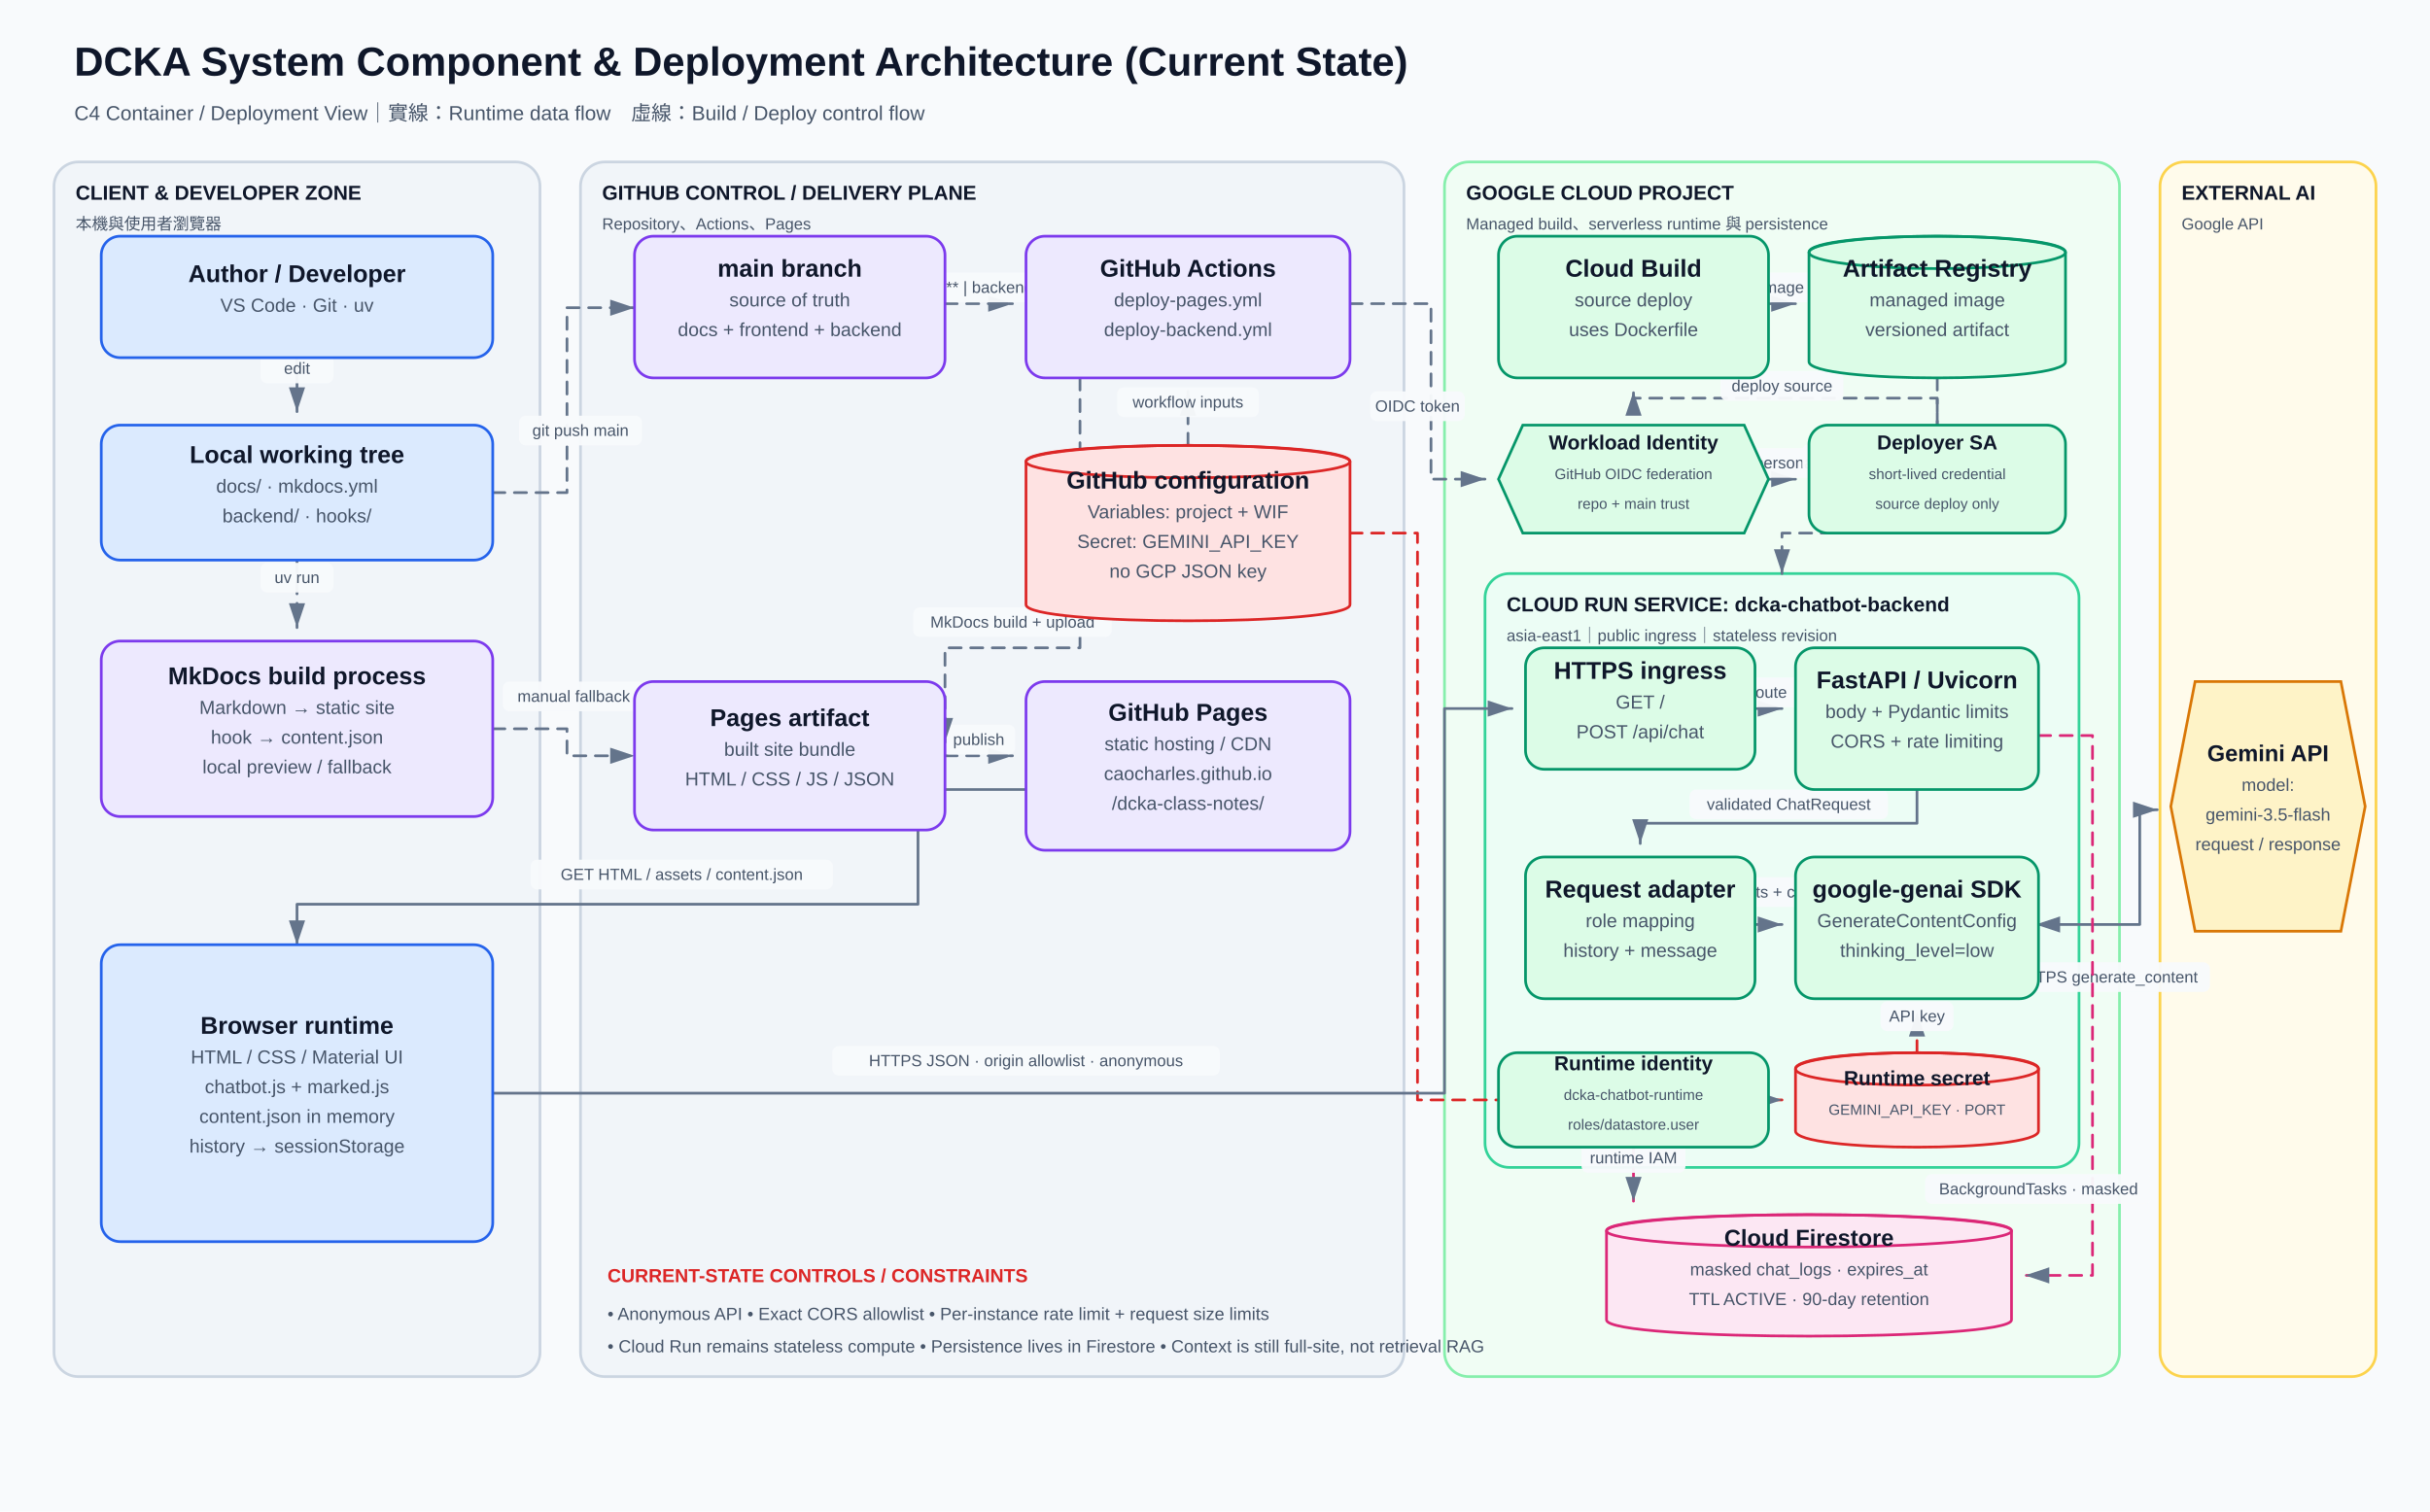
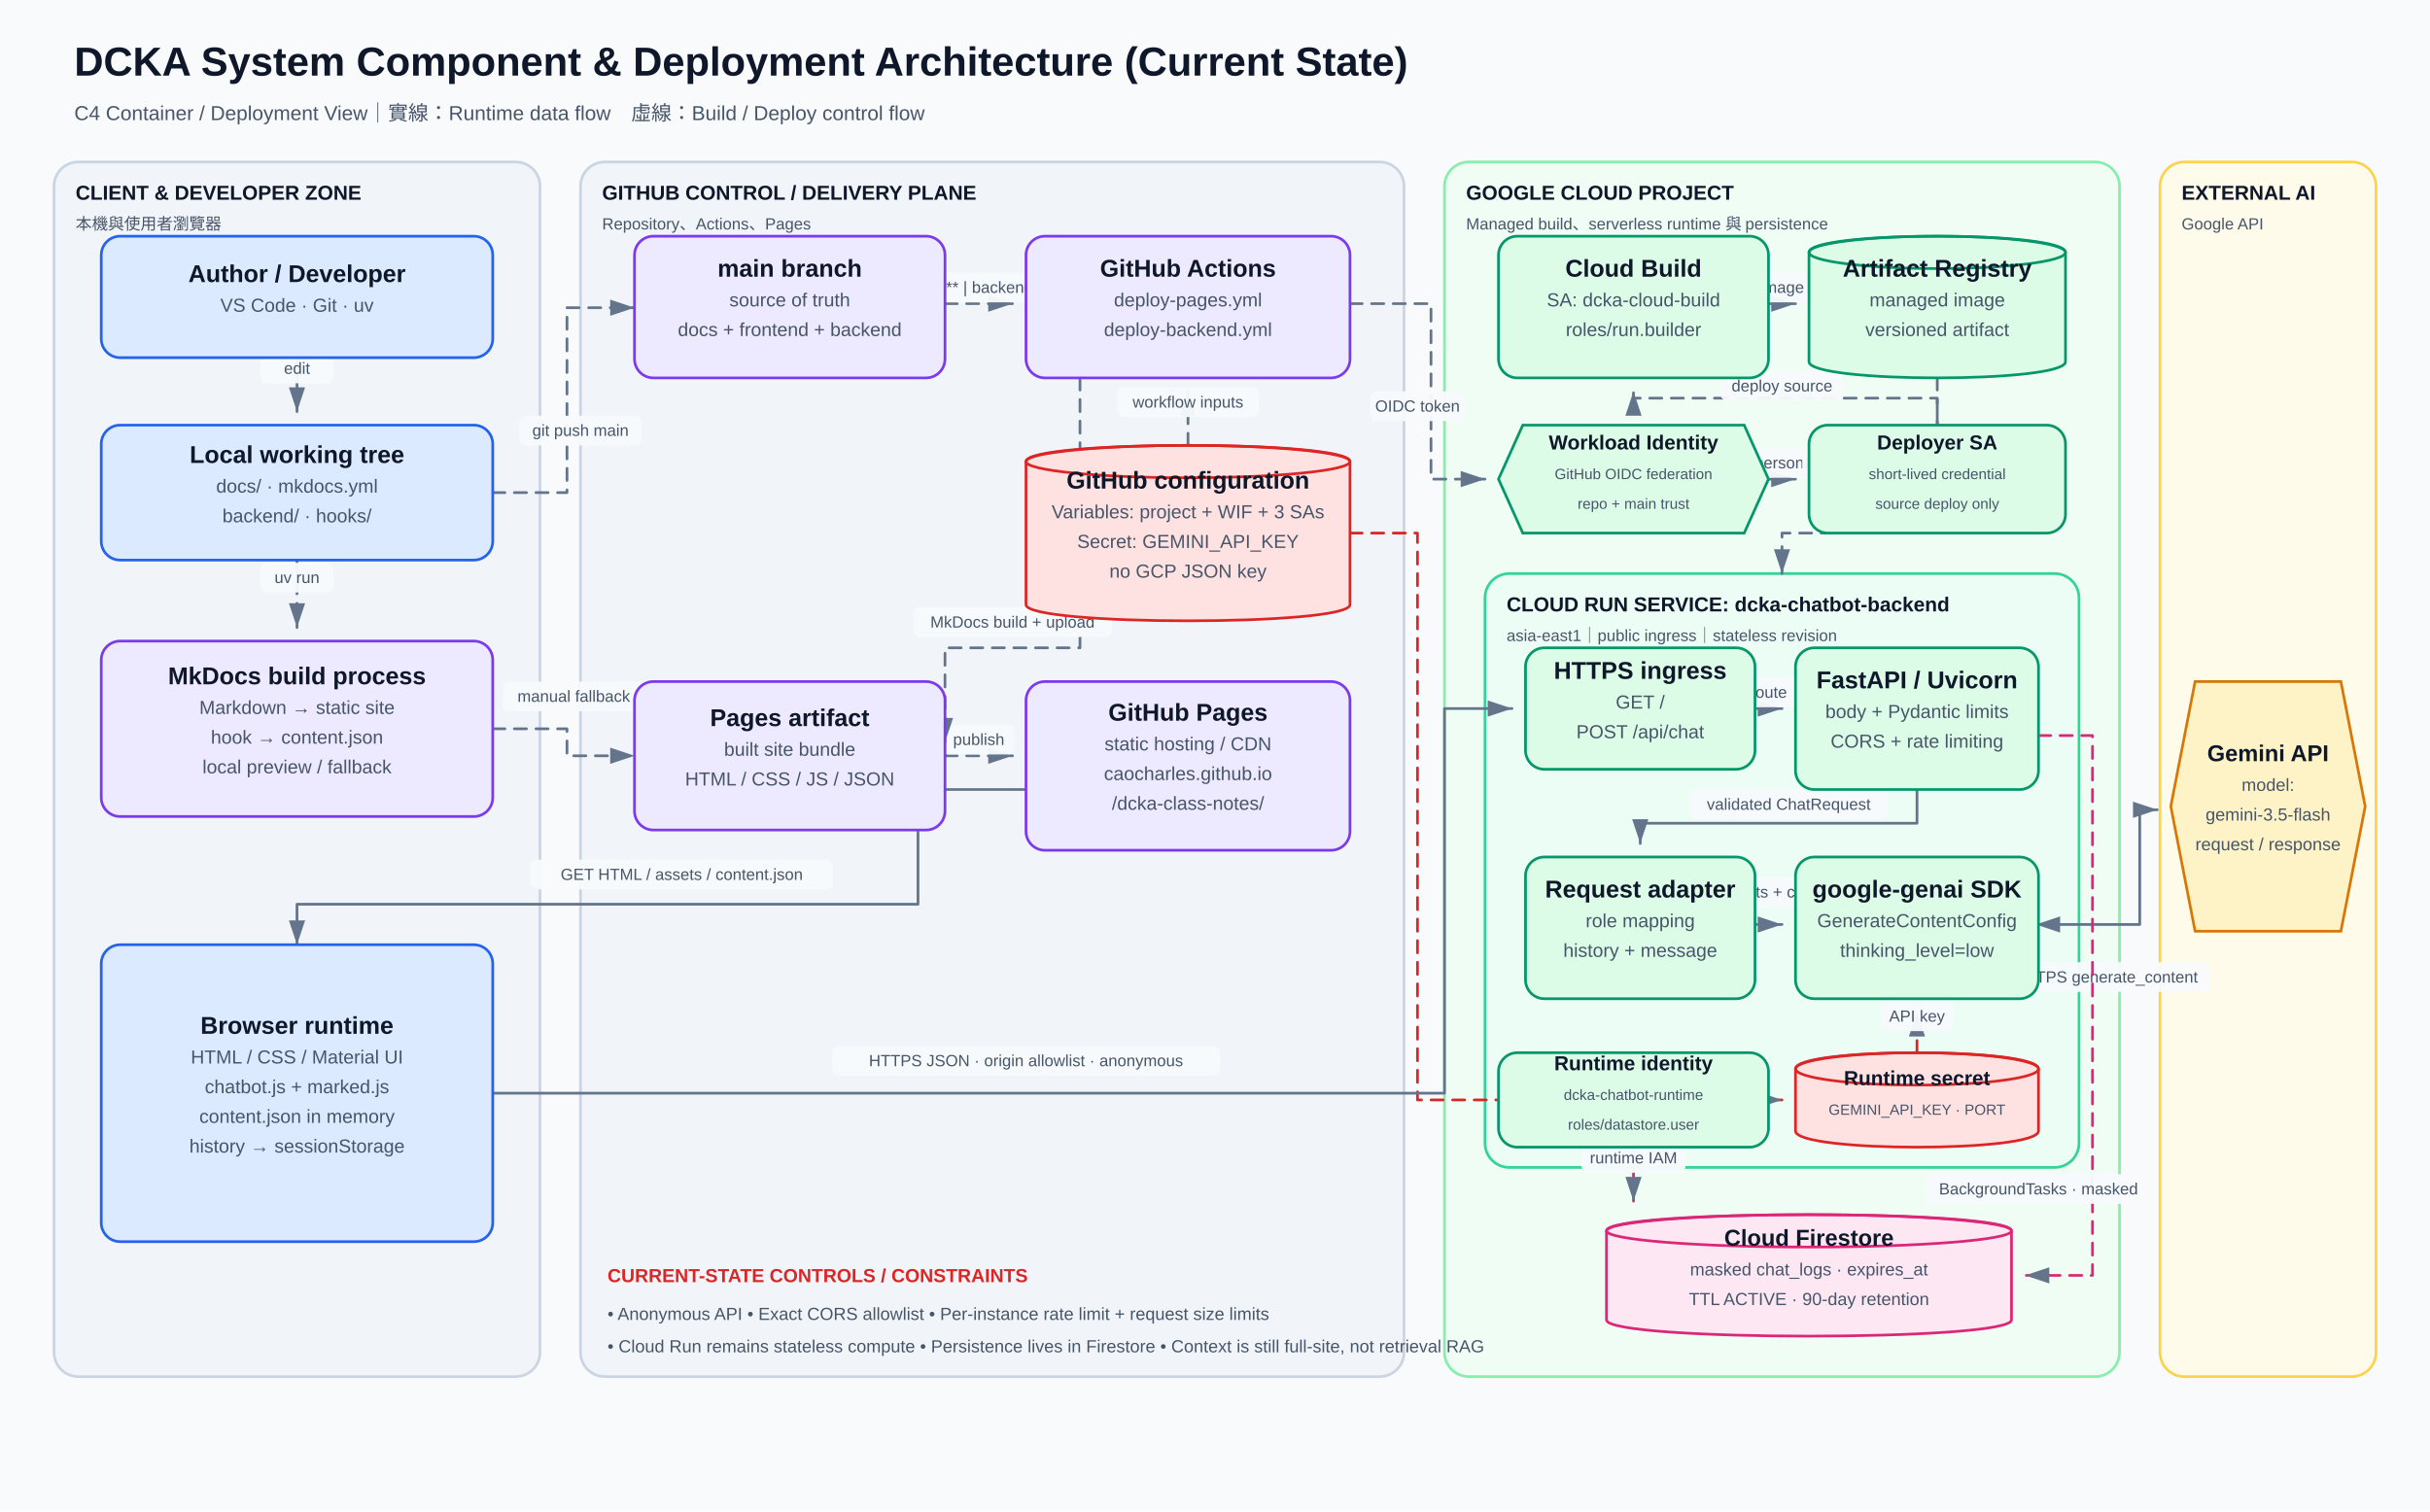
<svg xmlns="http://www.w3.org/2000/svg" width="1800" height="1120" viewBox="0 0 1800 1120">
  <defs>
    <marker id="arrow" markerWidth="10" markerHeight="10" refX="9" refY="3" orient="auto">
      <path d="M0,0 L0,6 L9,3 z" fill="#64748B" />
    </marker>
    <marker id="arrow-start" markerWidth="10" markerHeight="10" refX="1" refY="3" orient="auto">
      <path d="M9,0 L9,6 L0,3 z" fill="#64748B" />
    </marker>
  </defs>
  <rect width="1800" height="1120" fill="#F8FAFC" />
  <text x="55" y="56" font-family="Arial, PingFang TC, Microsoft JhengHei, sans-serif" font-size="30" font-weight="700" fill="#0F172A" text-anchor="start">DCKA System Component &amp; Deployment Architecture (Current State)</text>
  <text x="55" y="89" font-family="Arial, PingFang TC, Microsoft JhengHei, sans-serif" font-size="15" font-weight="400" fill="#475569" text-anchor="start">C4 Container / Deployment View｜實線：Runtime data flow　虛線：Build / Deploy control flow</text>
  <rect x="40" y="120" width="360" height="900" rx="18" fill="#F1F5F9" stroke="#CBD5E1" stroke-width="2" />
  <text x="56" y="148" font-family="Arial, PingFang TC, Microsoft JhengHei, sans-serif" font-size="15" font-weight="700" fill="#0F172A" text-anchor="start">CLIENT &amp; DEVELOPER ZONE</text>
  <text x="56" y="170" font-family="Arial, PingFang TC, Microsoft JhengHei, sans-serif" font-size="12" font-weight="400" fill="#475569" text-anchor="start">本機與使用者瀏覽器</text>
  <rect x="430" y="120" width="610" height="900" rx="18" fill="#F1F5F9" stroke="#CBD5E1" stroke-width="2" />
  <text x="446" y="148" font-family="Arial, PingFang TC, Microsoft JhengHei, sans-serif" font-size="15" font-weight="700" fill="#0F172A" text-anchor="start">GITHUB CONTROL / DELIVERY PLANE</text>
  <text x="446" y="170" font-family="Arial, PingFang TC, Microsoft JhengHei, sans-serif" font-size="12" font-weight="400" fill="#475569" text-anchor="start">Repository、Actions、Pages</text>
  <rect x="1070" y="120" width="500" height="900" rx="18" fill="#F0FDF4" stroke="#86EFAC" stroke-width="2" />
  <text x="1086" y="148" font-family="Arial, PingFang TC, Microsoft JhengHei, sans-serif" font-size="15" font-weight="700" fill="#0F172A" text-anchor="start">GOOGLE CLOUD PROJECT</text>
  <text x="1086" y="170" font-family="Arial, PingFang TC, Microsoft JhengHei, sans-serif" font-size="12" font-weight="400" fill="#475569" text-anchor="start">Managed build、serverless runtime 與 persistence</text>
  <rect x="1600" y="120" width="160" height="900" rx="18" fill="#FFFBEB" stroke="#FCD34D" stroke-width="2" />
  <text x="1616" y="148" font-family="Arial, PingFang TC, Microsoft JhengHei, sans-serif" font-size="15" font-weight="700" fill="#0F172A" text-anchor="start">EXTERNAL AI</text>
  <text x="1616" y="170" font-family="Arial, PingFang TC, Microsoft JhengHei, sans-serif" font-size="12" font-weight="400" fill="#475569" text-anchor="start">Google API</text>
  <rect x="1100" y="425" width="440" height="440" rx="18" fill="#ECFDF5" stroke="#34D399" stroke-width="2" />
  <text x="1116" y="453" font-family="Arial, PingFang TC, Microsoft JhengHei, sans-serif" font-size="15" font-weight="700" fill="#0F172A" text-anchor="start">CLOUD RUN SERVICE: dcka-chatbot-backend</text>
  <text x="1116" y="475" font-family="Arial, PingFang TC, Microsoft JhengHei, sans-serif" font-size="12" font-weight="400" fill="#475569" text-anchor="start">asia-east1｜public ingress｜stateless revision</text>
  <polyline points="220,265 220,305" fill="none" stroke="#64748B" stroke-width="2" stroke-linejoin="round" stroke-linecap="round" marker-end="url(#arrow)" />
  <rect x="193.0" y="262" width="54" height="22" rx="5" fill="#F8FAFC" opacity="0.96" />
  <text x="220" y="277" font-family="Arial, PingFang TC, Microsoft JhengHei, sans-serif" font-size="12" font-weight="400" fill="#475569" text-anchor="middle">edit</text>
  <polyline points="365,365 420,365 420,228 470,228" fill="none" stroke="#64748B" stroke-width="2" stroke-linejoin="round" stroke-linecap="round" marker-end="url(#arrow)" stroke-dasharray="9 7" />
  <rect x="384.5" y="308" width="91" height="22" rx="5" fill="#F8FAFC" opacity="0.96" />
  <text x="430" y="323" font-family="Arial, PingFang TC, Microsoft JhengHei, sans-serif" font-size="12" font-weight="400" fill="#475569" text-anchor="middle">git push main</text>
  <polyline points="220,415 220,465" fill="none" stroke="#64748B" stroke-width="2" stroke-linejoin="round" stroke-linecap="round" marker-end="url(#arrow)" stroke-dasharray="9 7" />
  <rect x="193.0" y="417" width="54" height="22" rx="5" fill="#F8FAFC" opacity="0.96" />
  <text x="220" y="432" font-family="Arial, PingFang TC, Microsoft JhengHei, sans-serif" font-size="12" font-weight="400" fill="#475569" text-anchor="middle">uv run</text>
  <polyline points="365,540 420,540 420,560 470,560" fill="none" stroke="#64748B" stroke-width="2" stroke-linejoin="round" stroke-linecap="round" marker-end="url(#arrow)" stroke-dasharray="9 7" />
  <rect x="372.5" y="505" width="105" height="22" rx="5" fill="#F8FAFC" opacity="0.96" />
  <text x="425" y="520" font-family="Arial, PingFang TC, Microsoft JhengHei, sans-serif" font-size="12" font-weight="400" fill="#475569" text-anchor="middle">manual fallback</text>
  <polyline points="700,560 750,560" fill="none" stroke="#64748B" stroke-width="2" stroke-linejoin="round" stroke-linecap="round" marker-end="url(#arrow)" stroke-dasharray="9 7" />
  <rect x="698.0" y="537" width="54" height="22" rx="5" fill="#F8FAFC" opacity="0.96" />
  <text x="725" y="552" font-family="Arial, PingFang TC, Microsoft JhengHei, sans-serif" font-size="12" font-weight="400" fill="#475569" text-anchor="middle">publish</text>
  <polyline points="760,585 680,585 680,670 220,670 220,700" fill="none" stroke="#64748B" stroke-width="2" stroke-linejoin="round" stroke-linecap="round" marker-end="url(#arrow)" />
  <rect x="393.0" y="637" width="224" height="22" rx="5" fill="#F8FAFC" opacity="0.96" />
  <text x="505" y="652" font-family="Arial, PingFang TC, Microsoft JhengHei, sans-serif" font-size="12" font-weight="400" fill="#475569" text-anchor="middle">GET HTML / assets / content.json</text>
  <polyline points="700,225 750,225" fill="none" stroke="#64748B" stroke-width="2" stroke-linejoin="round" stroke-linecap="round" marker-end="url(#arrow)" stroke-dasharray="9 7" />
  <rect x="655.0" y="202" width="140" height="22" rx="5" fill="#F8FAFC" opacity="0.96" />
  <text x="725" y="217" font-family="Arial, PingFang TC, Microsoft JhengHei, sans-serif" font-size="12" font-weight="400" fill="#475569" text-anchor="middle">docs/** | backend/**</text>
  <polyline points="800,280 800,480 700,480 700,550" fill="none" stroke="#64748B" stroke-width="2" stroke-linejoin="round" stroke-linecap="round" marker-end="url(#arrow)" stroke-dasharray="9 7" />
  <rect x="676.5" y="450" width="147" height="22" rx="5" fill="#F8FAFC" opacity="0.96" />
  <text x="750" y="465" font-family="Arial, PingFang TC, Microsoft JhengHei, sans-serif" font-size="12" font-weight="400" fill="#475569" text-anchor="middle">MkDocs build + upload</text>
  <polyline points="880,330 880,290" fill="none" stroke="#64748B" stroke-width="2" stroke-linejoin="round" stroke-linecap="round" marker-end="url(#arrow)" stroke-dasharray="9 7" />
  <rect x="827.5" y="287" width="105" height="22" rx="5" fill="#F8FAFC" opacity="0.96" />
  <text x="880" y="302" font-family="Arial, PingFang TC, Microsoft JhengHei, sans-serif" font-size="12" font-weight="400" fill="#475569" text-anchor="middle">workflow inputs</text>
  <polyline points="1000,225 1060,225 1060,355 1100,355" fill="none" stroke="#64748B" stroke-width="2" stroke-linejoin="round" stroke-linecap="round" marker-end="url(#arrow)" stroke-dasharray="9 7" />
  <rect x="1015.0" y="290" width="70" height="22" rx="5" fill="#F8FAFC" opacity="0.96" />
  <text x="1050" y="305" font-family="Arial, PingFang TC, Microsoft JhengHei, sans-serif" font-size="12" font-weight="400" fill="#475569" text-anchor="middle">OIDC token</text>
  <polyline points="1310,355 1330,355" fill="none" stroke="#64748B" stroke-width="2" stroke-linejoin="round" stroke-linecap="round" marker-end="url(#arrow)" stroke-dasharray="9 7" />
  <rect x="1281.5" y="332" width="77" height="22" rx="5" fill="#F8FAFC" opacity="0.96" />
  <text x="1320" y="347" font-family="Arial, PingFang TC, Microsoft JhengHei, sans-serif" font-size="12" font-weight="400" fill="#475569" text-anchor="middle">impersonate</text>
  <polyline points="1435,315 1435,295 1210,295 1210,290" fill="none" stroke="#64748B" stroke-width="2" stroke-linejoin="round" stroke-linecap="round" marker-end="url(#arrow)" stroke-dasharray="9 7" />
  <rect x="1274.5" y="275" width="91" height="22" rx="5" fill="#F8FAFC" opacity="0.96" />
  <text x="1320" y="290" font-family="Arial, PingFang TC, Microsoft JhengHei, sans-serif" font-size="12" font-weight="400" fill="#475569" text-anchor="middle">deploy source</text>
  <polyline points="1310,225 1330,225" fill="none" stroke="#64748B" stroke-width="2" stroke-linejoin="round" stroke-linecap="round" marker-end="url(#arrow)" stroke-dasharray="9 7" />
  <rect x="1293.0" y="202" width="54" height="22" rx="5" fill="#F8FAFC" opacity="0.96" />
  <text x="1320" y="217" font-family="Arial, PingFang TC, Microsoft JhengHei, sans-serif" font-size="12" font-weight="400" fill="#475569" text-anchor="middle">image</text>
  <polyline points="1435,280 1435,395 1320,395 1320,425" fill="none" stroke="#64748B" stroke-width="2" stroke-linejoin="round" stroke-linecap="round" marker-end="url(#arrow)" stroke-dasharray="9 7" />
  <rect x="1335.0" y="329" width="84" height="22" rx="5" fill="#F8FAFC" opacity="0.96" />
  <text x="1377" y="344" font-family="Arial, PingFang TC, Microsoft JhengHei, sans-serif" font-size="12" font-weight="400" fill="#475569" text-anchor="middle">new revision</text>
  <polyline points="1000,395 1050,395 1050,815 1320,815" fill="none" stroke="#DC2626" stroke-width="2" stroke-linejoin="round" stroke-linecap="round" marker-end="url(#arrow)" stroke-dasharray="9 7" />
  <rect x="1141.0" y="780" width="98" height="22" rx="5" fill="#F8FAFC" opacity="0.96" />
  <text x="1190" y="795" font-family="Arial, PingFang TC, Microsoft JhengHei, sans-serif" font-size="12" font-weight="400" fill="#475569" text-anchor="middle">--set-env-vars</text>
  <polyline points="365,810 1070,810 1070,525 1120,525" fill="none" stroke="#64748B" stroke-width="2" stroke-linejoin="round" stroke-linecap="round" marker-end="url(#arrow)" />
  <rect x="616.5" y="775" width="287" height="22" rx="5" fill="#F8FAFC" opacity="0.96" />
  <text x="760" y="790" font-family="Arial, PingFang TC, Microsoft JhengHei, sans-serif" font-size="12" font-weight="400" fill="#475569" text-anchor="middle">HTTPS JSON · origin allowlist · anonymous</text>
  <polyline points="1300,525 1320,525" fill="none" stroke="#64748B" stroke-width="2" stroke-linejoin="round" stroke-linecap="round" marker-end="url(#arrow)" />
  <rect x="1283.0" y="502" width="54" height="22" rx="5" fill="#F8FAFC" opacity="0.96" />
  <text x="1310" y="517" font-family="Arial, PingFang TC, Microsoft JhengHei, sans-serif" font-size="12" font-weight="400" fill="#475569" text-anchor="middle">route</text>
  <polyline points="1420,585 1420,610 1215,610 1215,625" fill="none" stroke="#64748B" stroke-width="2" stroke-linejoin="round" stroke-linecap="round" marker-end="url(#arrow)" />
  <rect x="1251.5" y="585" width="147" height="22" rx="5" fill="#F8FAFC" opacity="0.96" />
  <text x="1325" y="600" font-family="Arial, PingFang TC, Microsoft JhengHei, sans-serif" font-size="12" font-weight="400" fill="#475569" text-anchor="middle">validated ChatRequest</text>
  <polyline points="1300,685 1320,685" fill="none" stroke="#64748B" stroke-width="2" stroke-linejoin="round" stroke-linecap="round" marker-end="url(#arrow)" />
  <rect x="1250.5" y="650" width="119" height="22" rx="5" fill="#F8FAFC" opacity="0.96" />
  <text x="1310" y="665" font-family="Arial, PingFang TC, Microsoft JhengHei, sans-serif" font-size="12" font-weight="400" fill="#475569" text-anchor="middle">contents + config</text>
  <polyline points="1420,780 1420,750" fill="none" stroke="#DC2626" stroke-width="2" stroke-linejoin="round" stroke-linecap="round" marker-end="url(#arrow)" stroke-dasharray="9 7" />
  <rect x="1393.0" y="742" width="54" height="22" rx="5" fill="#F8FAFC" opacity="0.96" />
  <text x="1420" y="757" font-family="Arial, PingFang TC, Microsoft JhengHei, sans-serif" font-size="12" font-weight="400" fill="#475569" text-anchor="middle">API key</text>
  <polyline points="1510,685 1585,685 1585,600 1598,600" fill="none" stroke="#64748B" stroke-width="2" stroke-linejoin="round" stroke-linecap="round" marker-end="url(#arrow)" marker-start="url(#arrow-start)" />
  <rect x="1483.0" y="713" width="154" height="22" rx="5" fill="#F8FAFC" opacity="0.96" />
  <text x="1560" y="728" font-family="Arial, PingFang TC, Microsoft JhengHei, sans-serif" font-size="12" font-weight="400" fill="#475569" text-anchor="middle">HTTPS generate_content</text>
  <polyline points="1510,545 1550,545 1550,945 1500,945" fill="none" stroke="#DB2777" stroke-width="2" stroke-linejoin="round" stroke-linecap="round" marker-end="url(#arrow)" stroke-dasharray="9 7" />
  <rect x="1426.0" y="870" width="168" height="22" rx="5" fill="#F8FAFC" opacity="0.96" />
  <text x="1510" y="885" font-family="Arial, PingFang TC, Microsoft JhengHei, sans-serif" font-size="12" font-weight="400" fill="#475569" text-anchor="middle">BackgroundTasks · masked</text>
  <polyline points="1210,850 1210,890" fill="none" stroke="#DB2777" stroke-width="2" stroke-linejoin="round" stroke-linecap="round" marker-end="url(#arrow)" stroke-dasharray="9 7" />
  <rect x="1171.5" y="847" width="77" height="22" rx="5" fill="#F8FAFC" opacity="0.96" />
  <text x="1210" y="862" font-family="Arial, PingFang TC, Microsoft JhengHei, sans-serif" font-size="12" font-weight="400" fill="#475569" text-anchor="middle">runtime IAM</text>
  <rect x="75" y="175" width="290" height="90" rx="14" fill="#DBEAFE" stroke="#2563EB" stroke-width="2" />
  <text x="220" y="209" font-family="Arial, PingFang TC, Microsoft JhengHei, sans-serif" font-size="18" font-weight="700" fill="#0F172A" text-anchor="middle">Author / Developer</text>
  <text x="220" y="231" font-family="Arial, PingFang TC, Microsoft JhengHei, sans-serif" font-size="14" font-weight="400" fill="#475569" text-anchor="middle">VS Code · Git · uv</text>
  <rect x="75" y="315" width="290" height="100" rx="14" fill="#DBEAFE" stroke="#2563EB" stroke-width="2" />
  <text x="220" y="343" font-family="Arial, PingFang TC, Microsoft JhengHei, sans-serif" font-size="18" font-weight="700" fill="#0F172A" text-anchor="middle">Local working tree</text>
  <text x="220" y="365" font-family="Arial, PingFang TC, Microsoft JhengHei, sans-serif" font-size="14" font-weight="400" fill="#475569" text-anchor="middle">docs/ · mkdocs.yml</text>
  <text x="220" y="387" font-family="Arial, PingFang TC, Microsoft JhengHei, sans-serif" font-size="14" font-weight="400" fill="#475569" text-anchor="middle">backend/ · hooks/</text>
  <rect x="75" y="475" width="290" height="130" rx="14" fill="#EDE9FE" stroke="#7C3AED" stroke-width="2" />
  <text x="220" y="507" font-family="Arial, PingFang TC, Microsoft JhengHei, sans-serif" font-size="18" font-weight="700" fill="#0F172A" text-anchor="middle">MkDocs build process</text>
  <text x="220" y="529" font-family="Arial, PingFang TC, Microsoft JhengHei, sans-serif" font-size="14" font-weight="400" fill="#475569" text-anchor="middle">Markdown → static site</text>
  <text x="220" y="551" font-family="Arial, PingFang TC, Microsoft JhengHei, sans-serif" font-size="14" font-weight="400" fill="#475569" text-anchor="middle">hook → content.json</text>
  <text x="220" y="573" font-family="Arial, PingFang TC, Microsoft JhengHei, sans-serif" font-size="14" font-weight="400" fill="#475569" text-anchor="middle">local preview / fallback</text>
  <rect x="75" y="700" width="290" height="220" rx="14" fill="#DBEAFE" stroke="#2563EB" stroke-width="2" />
  <text x="220" y="766" font-family="Arial, PingFang TC, Microsoft JhengHei, sans-serif" font-size="18" font-weight="700" fill="#0F172A" text-anchor="middle">Browser runtime</text>
  <text x="220" y="788" font-family="Arial, PingFang TC, Microsoft JhengHei, sans-serif" font-size="14" font-weight="400" fill="#475569" text-anchor="middle">HTML / CSS / Material UI</text>
  <text x="220" y="810" font-family="Arial, PingFang TC, Microsoft JhengHei, sans-serif" font-size="14" font-weight="400" fill="#475569" text-anchor="middle">chatbot.js + marked.js</text>
  <text x="220" y="832" font-family="Arial, PingFang TC, Microsoft JhengHei, sans-serif" font-size="14" font-weight="400" fill="#475569" text-anchor="middle">content.json in memory</text>
  <text x="220" y="854" font-family="Arial, PingFang TC, Microsoft JhengHei, sans-serif" font-size="14" font-weight="400" fill="#475569" text-anchor="middle">history → sessionStorage</text>
  <rect x="470" y="175" width="230" height="105" rx="14" fill="#EDE9FE" stroke="#7C3AED" stroke-width="2" />
  <text x="585" y="205" font-family="Arial, PingFang TC, Microsoft JhengHei, sans-serif" font-size="18" font-weight="700" fill="#0F172A" text-anchor="middle">main branch</text>
  <text x="585" y="227" font-family="Arial, PingFang TC, Microsoft JhengHei, sans-serif" font-size="14" font-weight="400" fill="#475569" text-anchor="middle">source of truth</text>
  <text x="585" y="249" font-family="Arial, PingFang TC, Microsoft JhengHei, sans-serif" font-size="14" font-weight="400" fill="#475569" text-anchor="middle">docs + frontend + backend</text>
  <rect x="760" y="175" width="240" height="105" rx="14" fill="#EDE9FE" stroke="#7C3AED" stroke-width="2" />
  <text x="880" y="205" font-family="Arial, PingFang TC, Microsoft JhengHei, sans-serif" font-size="18" font-weight="700" fill="#0F172A" text-anchor="middle">GitHub Actions</text>
  <text x="880" y="227" font-family="Arial, PingFang TC, Microsoft JhengHei, sans-serif" font-size="14" font-weight="400" fill="#475569" text-anchor="middle">deploy-pages.yml</text>
  <text x="880" y="249" font-family="Arial, PingFang TC, Microsoft JhengHei, sans-serif" font-size="14" font-weight="400" fill="#475569" text-anchor="middle">deploy-backend.yml</text>
  <path d="M 760 342 C 760 326, 1000 326, 1000 342 L 1000 448 C 1000 464, 760 464, 760 448 Z" fill="#FEE2E2" stroke="#DC2626" stroke-width="2" />
  <ellipse cx="880.0" cy="342" rx="120.0" ry="12" fill="none" stroke="#DC2626" stroke-width="2" />
  <text x="880" y="362" font-family="Arial, PingFang TC, Microsoft JhengHei, sans-serif" font-size="18" font-weight="700" fill="#0F172A" text-anchor="middle">GitHub configuration</text>
-   <text x="880" y="384" font-family="Arial, PingFang TC, Microsoft JhengHei, sans-serif" font-size="14" font-weight="400" fill="#475569" text-anchor="middle">Variables: project + WIF</text>
+   <text x="880" y="384" font-family="Arial, PingFang TC, Microsoft JhengHei, sans-serif" font-size="14" font-weight="400" fill="#475569" text-anchor="middle">Variables: project + WIF + 3 SAs</text>
  <text x="880" y="406" font-family="Arial, PingFang TC, Microsoft JhengHei, sans-serif" font-size="14" font-weight="400" fill="#475569" text-anchor="middle">Secret: GEMINI_API_KEY</text>
  <text x="880" y="428" font-family="Arial, PingFang TC, Microsoft JhengHei, sans-serif" font-size="14" font-weight="400" fill="#475569" text-anchor="middle">no GCP JSON key</text>
  <rect x="470" y="505" width="230" height="110" rx="14" fill="#EDE9FE" stroke="#7C3AED" stroke-width="2" />
  <text x="585" y="538" font-family="Arial, PingFang TC, Microsoft JhengHei, sans-serif" font-size="18" font-weight="700" fill="#0F172A" text-anchor="middle">Pages artifact</text>
  <text x="585" y="560" font-family="Arial, PingFang TC, Microsoft JhengHei, sans-serif" font-size="14" font-weight="400" fill="#475569" text-anchor="middle">built site bundle</text>
  <text x="585" y="582" font-family="Arial, PingFang TC, Microsoft JhengHei, sans-serif" font-size="14" font-weight="400" fill="#475569" text-anchor="middle">HTML / CSS / JS / JSON</text>
  <rect x="760" y="505" width="240" height="125" rx="14" fill="#EDE9FE" stroke="#7C3AED" stroke-width="2" />
  <text x="880" y="534" font-family="Arial, PingFang TC, Microsoft JhengHei, sans-serif" font-size="18" font-weight="700" fill="#0F172A" text-anchor="middle">GitHub Pages</text>
  <text x="880" y="556" font-family="Arial, PingFang TC, Microsoft JhengHei, sans-serif" font-size="14" font-weight="400" fill="#475569" text-anchor="middle">static hosting / CDN</text>
  <text x="880" y="578" font-family="Arial, PingFang TC, Microsoft JhengHei, sans-serif" font-size="14" font-weight="400" fill="#475569" text-anchor="middle">caocharles.github.io</text>
  <text x="880" y="600" font-family="Arial, PingFang TC, Microsoft JhengHei, sans-serif" font-size="14" font-weight="400" fill="#475569" text-anchor="middle">/dcka-class-notes/</text>
  <rect x="1110" y="175" width="200" height="105" rx="14" fill="#DCFCE7" stroke="#059669" stroke-width="2" />
  <text x="1210" y="205" font-family="Arial, PingFang TC, Microsoft JhengHei, sans-serif" font-size="18" font-weight="700" fill="#0F172A" text-anchor="middle">Cloud Build</text>
-   <text x="1210" y="227" font-family="Arial, PingFang TC, Microsoft JhengHei, sans-serif" font-size="14" font-weight="400" fill="#475569" text-anchor="middle">source deploy</text>
-   <text x="1210" y="249" font-family="Arial, PingFang TC, Microsoft JhengHei, sans-serif" font-size="14" font-weight="400" fill="#475569" text-anchor="middle">uses Dockerfile</text>
+   <text x="1210" y="227" font-family="Arial, PingFang TC, Microsoft JhengHei, sans-serif" font-size="14" font-weight="400" fill="#475569" text-anchor="middle">SA: dcka-cloud-build</text>
+   <text x="1210" y="249" font-family="Arial, PingFang TC, Microsoft JhengHei, sans-serif" font-size="14" font-weight="400" fill="#475569" text-anchor="middle">roles/run.builder</text>
  <path d="M 1340 187 C 1340 171, 1530 171, 1530 187 L 1530 268 C 1530 284, 1340 284, 1340 268 Z" fill="#DCFCE7" stroke="#059669" stroke-width="2" />
  <ellipse cx="1435.0" cy="187" rx="95.0" ry="12" fill="none" stroke="#059669" stroke-width="2" />
  <text x="1435" y="205" font-family="Arial, PingFang TC, Microsoft JhengHei, sans-serif" font-size="18" font-weight="700" fill="#0F172A" text-anchor="middle">Artifact Registry</text>
  <text x="1435" y="227" font-family="Arial, PingFang TC, Microsoft JhengHei, sans-serif" font-size="14" font-weight="400" fill="#475569" text-anchor="middle">managed image</text>
  <text x="1435" y="249" font-family="Arial, PingFang TC, Microsoft JhengHei, sans-serif" font-size="14" font-weight="400" fill="#475569" text-anchor="middle">versioned artifact</text>
  <polygon points="1128,315 1292,315 1310,355.0 1292,395 1128,395 1110,355.0" fill="#DCFCE7" stroke="#059669" stroke-width="2" />
  <text x="1210" y="333" font-family="Arial, PingFang TC, Microsoft JhengHei, sans-serif" font-size="15" font-weight="700" fill="#0F172A" text-anchor="middle">Workload Identity</text>
  <text x="1210" y="355" font-family="Arial, PingFang TC, Microsoft JhengHei, sans-serif" font-size="11" font-weight="400" fill="#475569" text-anchor="middle">GitHub OIDC federation</text>
  <text x="1210" y="377" font-family="Arial, PingFang TC, Microsoft JhengHei, sans-serif" font-size="11" font-weight="400" fill="#475569" text-anchor="middle">repo + main trust</text>
  <rect x="1340" y="315" width="190" height="80" rx="14" fill="#DCFCE7" stroke="#059669" stroke-width="2" />
  <text x="1435" y="333" font-family="Arial, PingFang TC, Microsoft JhengHei, sans-serif" font-size="15" font-weight="700" fill="#0F172A" text-anchor="middle">Deployer SA</text>
  <text x="1435" y="355" font-family="Arial, PingFang TC, Microsoft JhengHei, sans-serif" font-size="11" font-weight="400" fill="#475569" text-anchor="middle">short-lived credential</text>
  <text x="1435" y="377" font-family="Arial, PingFang TC, Microsoft JhengHei, sans-serif" font-size="11" font-weight="400" fill="#475569" text-anchor="middle">source deploy only</text>
  <rect x="1130" y="480" width="170" height="90" rx="14" fill="#DCFCE7" stroke="#059669" stroke-width="2" />
  <text x="1215" y="503" font-family="Arial, PingFang TC, Microsoft JhengHei, sans-serif" font-size="18" font-weight="700" fill="#0F172A" text-anchor="middle">HTTPS ingress</text>
  <text x="1215" y="525" font-family="Arial, PingFang TC, Microsoft JhengHei, sans-serif" font-size="14" font-weight="400" fill="#475569" text-anchor="middle">GET /</text>
  <text x="1215" y="547" font-family="Arial, PingFang TC, Microsoft JhengHei, sans-serif" font-size="14" font-weight="400" fill="#475569" text-anchor="middle">POST /api/chat</text>
  <rect x="1330" y="480" width="180" height="105" rx="14" fill="#DCFCE7" stroke="#059669" stroke-width="2" />
  <text x="1420" y="510" font-family="Arial, PingFang TC, Microsoft JhengHei, sans-serif" font-size="18" font-weight="700" fill="#0F172A" text-anchor="middle">FastAPI / Uvicorn</text>
  <text x="1420" y="532" font-family="Arial, PingFang TC, Microsoft JhengHei, sans-serif" font-size="14" font-weight="400" fill="#475569" text-anchor="middle">body + Pydantic limits</text>
  <text x="1420" y="554" font-family="Arial, PingFang TC, Microsoft JhengHei, sans-serif" font-size="14" font-weight="400" fill="#475569" text-anchor="middle">CORS + rate limiting</text>
  <rect x="1130" y="635" width="170" height="105" rx="14" fill="#DCFCE7" stroke="#059669" stroke-width="2" />
  <text x="1215" y="665" font-family="Arial, PingFang TC, Microsoft JhengHei, sans-serif" font-size="18" font-weight="700" fill="#0F172A" text-anchor="middle">Request adapter</text>
  <text x="1215" y="687" font-family="Arial, PingFang TC, Microsoft JhengHei, sans-serif" font-size="14" font-weight="400" fill="#475569" text-anchor="middle">role mapping</text>
  <text x="1215" y="709" font-family="Arial, PingFang TC, Microsoft JhengHei, sans-serif" font-size="14" font-weight="400" fill="#475569" text-anchor="middle">history + message</text>
  <rect x="1330" y="635" width="180" height="105" rx="14" fill="#DCFCE7" stroke="#059669" stroke-width="2" />
  <text x="1420" y="665" font-family="Arial, PingFang TC, Microsoft JhengHei, sans-serif" font-size="18" font-weight="700" fill="#0F172A" text-anchor="middle">google-genai SDK</text>
  <text x="1420" y="687" font-family="Arial, PingFang TC, Microsoft JhengHei, sans-serif" font-size="14" font-weight="400" fill="#475569" text-anchor="middle">GenerateContentConfig</text>
  <text x="1420" y="709" font-family="Arial, PingFang TC, Microsoft JhengHei, sans-serif" font-size="14" font-weight="400" fill="#475569" text-anchor="middle">thinking_level=low</text>
  <rect x="1110" y="780" width="200" height="70" rx="14" fill="#DCFCE7" stroke="#059669" stroke-width="2" />
  <text x="1210" y="793" font-family="Arial, PingFang TC, Microsoft JhengHei, sans-serif" font-size="15" font-weight="700" fill="#0F172A" text-anchor="middle">Runtime identity</text>
  <text x="1210" y="815" font-family="Arial, PingFang TC, Microsoft JhengHei, sans-serif" font-size="11" font-weight="400" fill="#475569" text-anchor="middle">dcka-chatbot-runtime</text>
  <text x="1210" y="837" font-family="Arial, PingFang TC, Microsoft JhengHei, sans-serif" font-size="11" font-weight="400" fill="#475569" text-anchor="middle">roles/datastore.user</text>
  <path d="M 1330 792 C 1330 776, 1510 776, 1510 792 L 1510 838 C 1510 854, 1330 854, 1330 838 Z" fill="#FEE2E2" stroke="#DC2626" stroke-width="2" />
  <ellipse cx="1420.0" cy="792" rx="90.0" ry="12" fill="none" stroke="#DC2626" stroke-width="2" />
  <text x="1420" y="804" font-family="Arial, PingFang TC, Microsoft JhengHei, sans-serif" font-size="15" font-weight="700" fill="#0F172A" text-anchor="middle">Runtime secret</text>
  <text x="1420" y="826" font-family="Arial, PingFang TC, Microsoft JhengHei, sans-serif" font-size="11" font-weight="400" fill="#475569" text-anchor="middle">GEMINI_API_KEY · PORT</text>
  <path d="M 1190 912 C 1190 896, 1490 896, 1490 912 L 1490 978 C 1490 994, 1190 994, 1190 978 Z" fill="#FCE7F3" stroke="#DB2777" stroke-width="2" />
  <ellipse cx="1340.0" cy="912" rx="150.0" ry="12" fill="none" stroke="#DB2777" stroke-width="2" />
  <text x="1340" y="923" font-family="Arial, PingFang TC, Microsoft JhengHei, sans-serif" font-size="17" font-weight="700" fill="#0F172A" text-anchor="middle">Cloud Firestore</text>
  <text x="1340" y="945" font-family="Arial, PingFang TC, Microsoft JhengHei, sans-serif" font-size="13" font-weight="400" fill="#475569" text-anchor="middle">masked chat_logs · expires_at</text>
  <text x="1340" y="967" font-family="Arial, PingFang TC, Microsoft JhengHei, sans-serif" font-size="13" font-weight="400" fill="#475569" text-anchor="middle">TTL ACTIVE · 90-day retention</text>
  <polygon points="1626,505 1734,505 1752,597.5 1734,690 1626,690 1608,597.5" fill="#FEF3C7" stroke="#D97706" stroke-width="2" />
  <text x="1680" y="564" font-family="Arial, PingFang TC, Microsoft JhengHei, sans-serif" font-size="17" font-weight="700" fill="#0F172A" text-anchor="middle">Gemini API</text>
  <text x="1680" y="586" font-family="Arial, PingFang TC, Microsoft JhengHei, sans-serif" font-size="13" font-weight="400" fill="#475569" text-anchor="middle">model:</text>
  <text x="1680" y="608" font-family="Arial, PingFang TC, Microsoft JhengHei, sans-serif" font-size="13" font-weight="400" fill="#475569" text-anchor="middle">gemini-3.5-flash</text>
  <text x="1680" y="630" font-family="Arial, PingFang TC, Microsoft JhengHei, sans-serif" font-size="13" font-weight="400" fill="#475569" text-anchor="middle">request / response</text>
  <text x="450" y="950" font-family="Arial, PingFang TC, Microsoft JhengHei, sans-serif" font-size="14" font-weight="700" fill="#DC2626" text-anchor="start">CURRENT-STATE CONTROLS / CONSTRAINTS</text>
  <text x="450" y="978" font-family="Arial, PingFang TC, Microsoft JhengHei, sans-serif" font-size="13" font-weight="400" fill="#475569" text-anchor="start">• Anonymous API   • Exact CORS allowlist   • Per-instance rate limit + request size limits</text>
  <text x="450" y="1002" font-family="Arial, PingFang TC, Microsoft JhengHei, sans-serif" font-size="13" font-weight="400" fill="#475569" text-anchor="start">• Cloud Run remains stateless compute   • Persistence lives in Firestore   • Context is still full-site, not retrieval RAG</text>
</svg>
